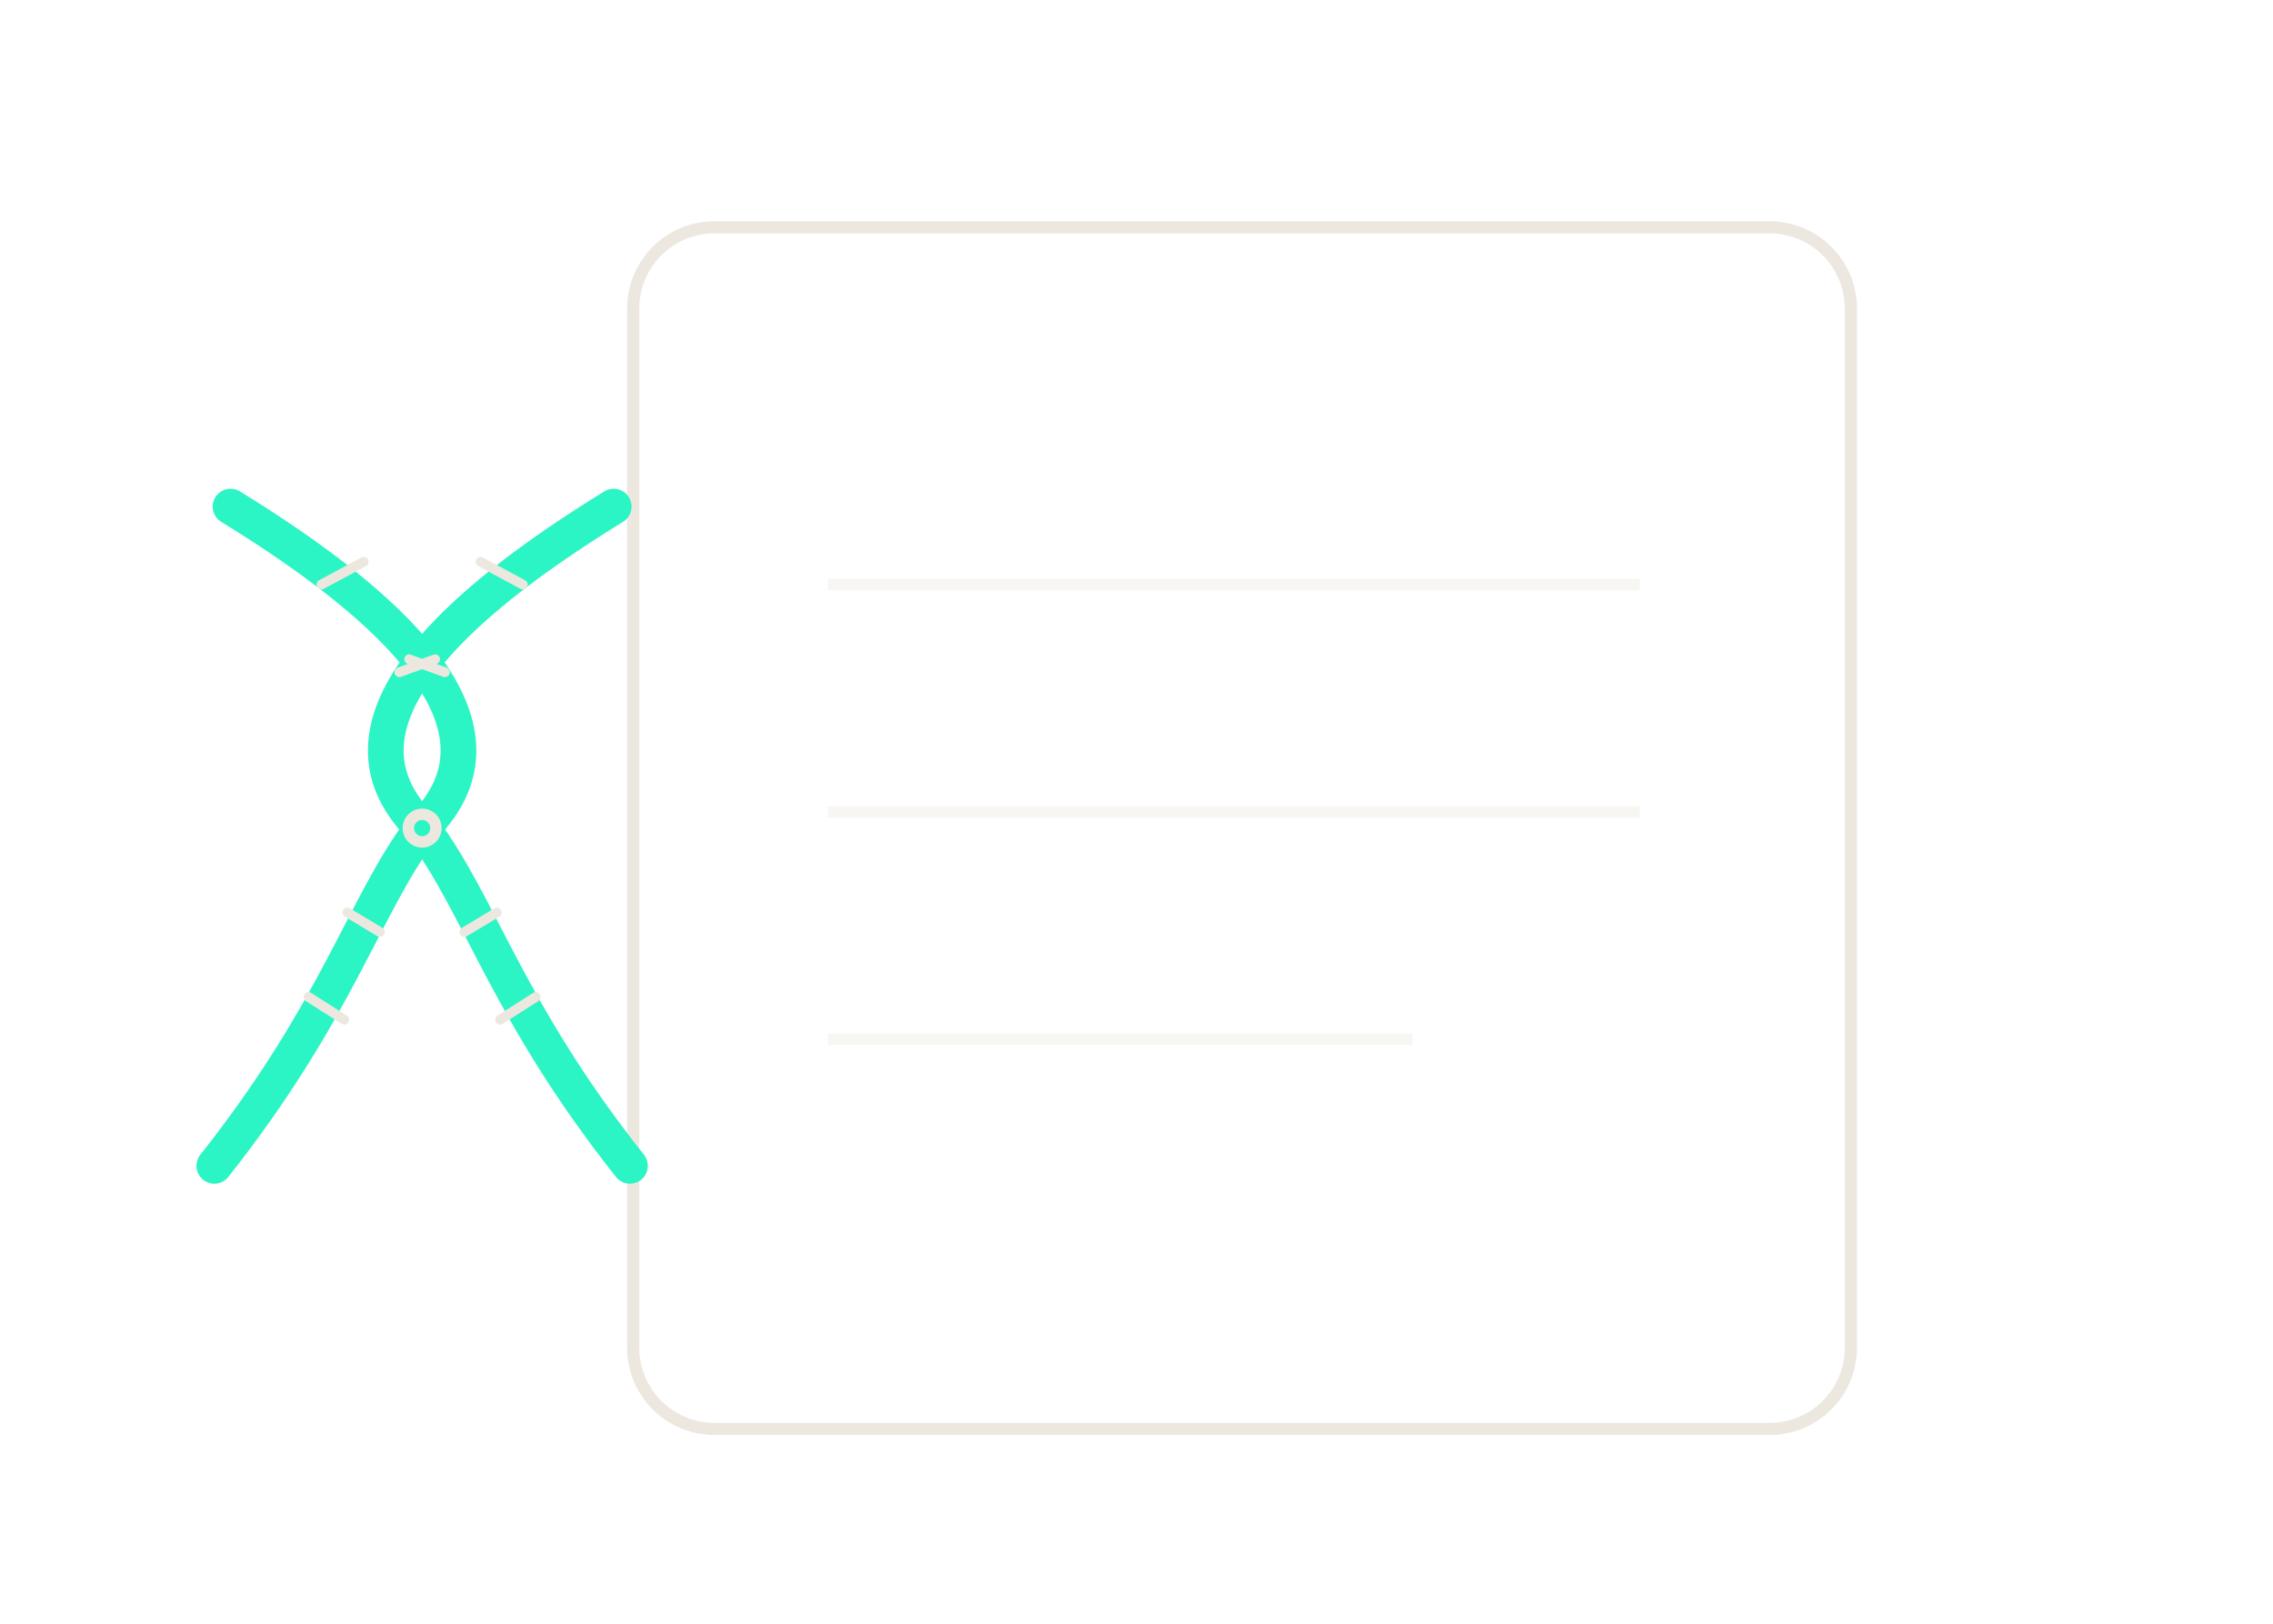
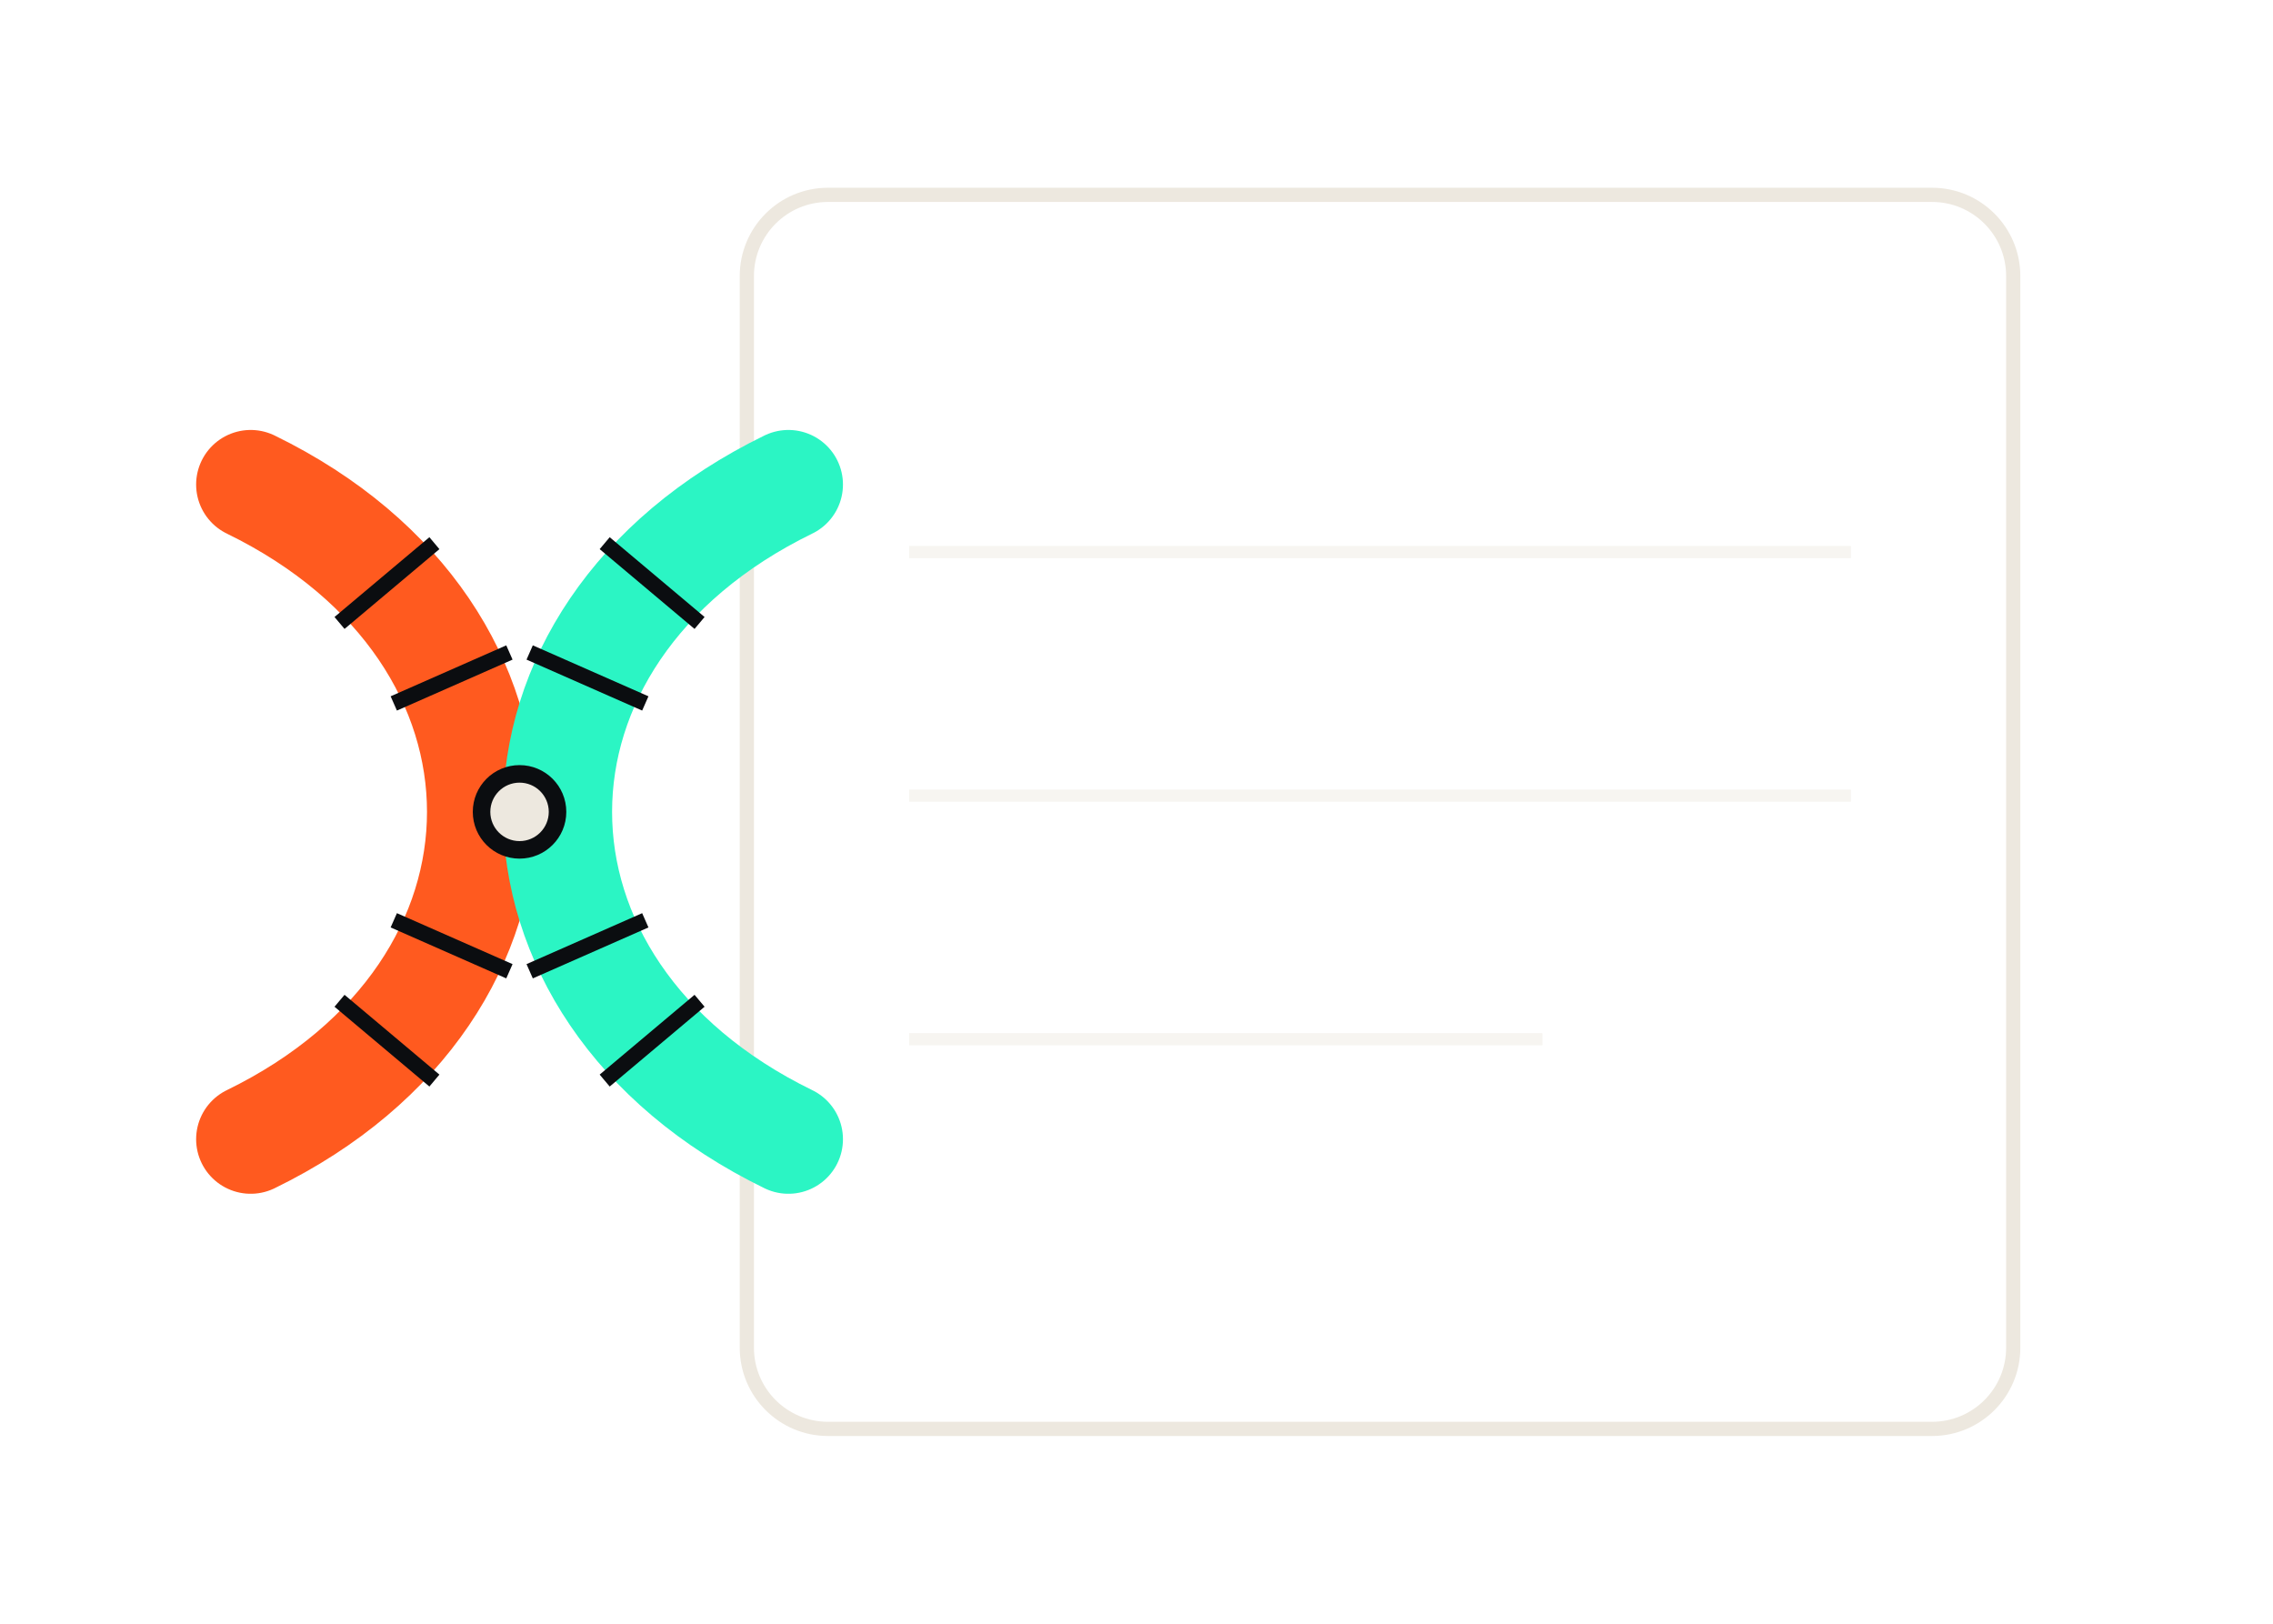
<svg xmlns="http://www.w3.org/2000/svg" viewBox="0 0 280 200" role="img" aria-label="Empty Journal">
  <style>
    .ink { stroke: #EDE8DF; fill: none; }
-     .glow { stroke: #2BF5C4; fill: none; }
-     .core { fill: #2BF5C4; }
-     .inkfill { fill: #EDE8DF; }
+     .ring { fill: #0B0D10; }
+     .bead { fill: #EDE8DF; }
+     .band { stroke: #0B0D10; }
    @media (prefers-color-scheme: light) {
      .ink { stroke: #0B0D10; }
-       .glow { stroke: #0B8F72; }
-       .core { fill: #0B8F72; }
-       .inkfill { fill: #0B0D10; }
+       .ring { fill: #EDE8DF; }
+       .bead { fill: #0B0D10; }
+       .band { stroke: #EDE8DF; }
    }
  </style>
-   <rect class="ink" x="78" y="28" width="150" height="148" rx="10" stroke-width="1.5" />
-   <path class="ink" d="M102 72h100M102 100h100M102 128h72" stroke-width="1.4" opacity="0.4" />
-   <g transform="translate(52 102) scale(0.2)" fill="none" stroke-linecap="round">
-     <path class="glow" d="M-118-198C48-96 36-36 0 0C-36 48-52 112-128 208" stroke-width="22" />
-     <path class="glow" d="M118-198C-48-96-36-36 0 0C36 48 52 112 128 208" stroke-width="22" />
-     <path class="ink" d="M-62-150l26-14M-14-96l22-8M-46 52l20 12M-70 104l22 14M62-150l-26-14M14-96l-22-8M46 52l-20 12M70 104l-22 14" stroke-width="6" />
-     <circle class="inkfill" cx="0" cy="0" r="12" />
-     <circle class="core" cx="0" cy="0" r="5" />
+   <rect class="ink" x="92" y="24" width="156" height="152" rx="10" stroke-width="1.75" />
+   <path class="ink" d="M112 68h116M112 98h116M112 128h78" stroke-width="1.5" opacity="0.45" />
+   <g transform="translate(64 100) scale(0.12) translate(-512 -512)" fill="none" stroke-linecap="round">
+     <path d="M236 176C552 330 552 694 236 848" stroke="#FF5A1F" stroke-width="112" />
+     <path d="M788 176C472 330 472 694 788 848" stroke="#2BF5C4" stroke-width="112" />
+     <g class="band" stroke-width="16" stroke-linecap="butt">
+       <path d="M424.6 236.2L327.2 318.1" />
+       <path d="M501.6 348.4L382.9 400.7" />
+       <path d="M501.6 675.6L382.9 623.3" />
+       <path d="M424.6 787.8L327.2 705.9" />
+       <path d="M696.8 318.1L599.4 236.2" />
+       <path d="M641.1 400.7L522.4 348.4" />
+       <path d="M641.1 623.3L522.4 675.6" />
+       <path d="M696.8 705.9L599.4 787.8" />
+     </g>
+     <circle class="ring" cx="512" cy="512" r="48" />
+     <circle class="bead" cx="512" cy="512" r="30" />
  </g>
</svg>
